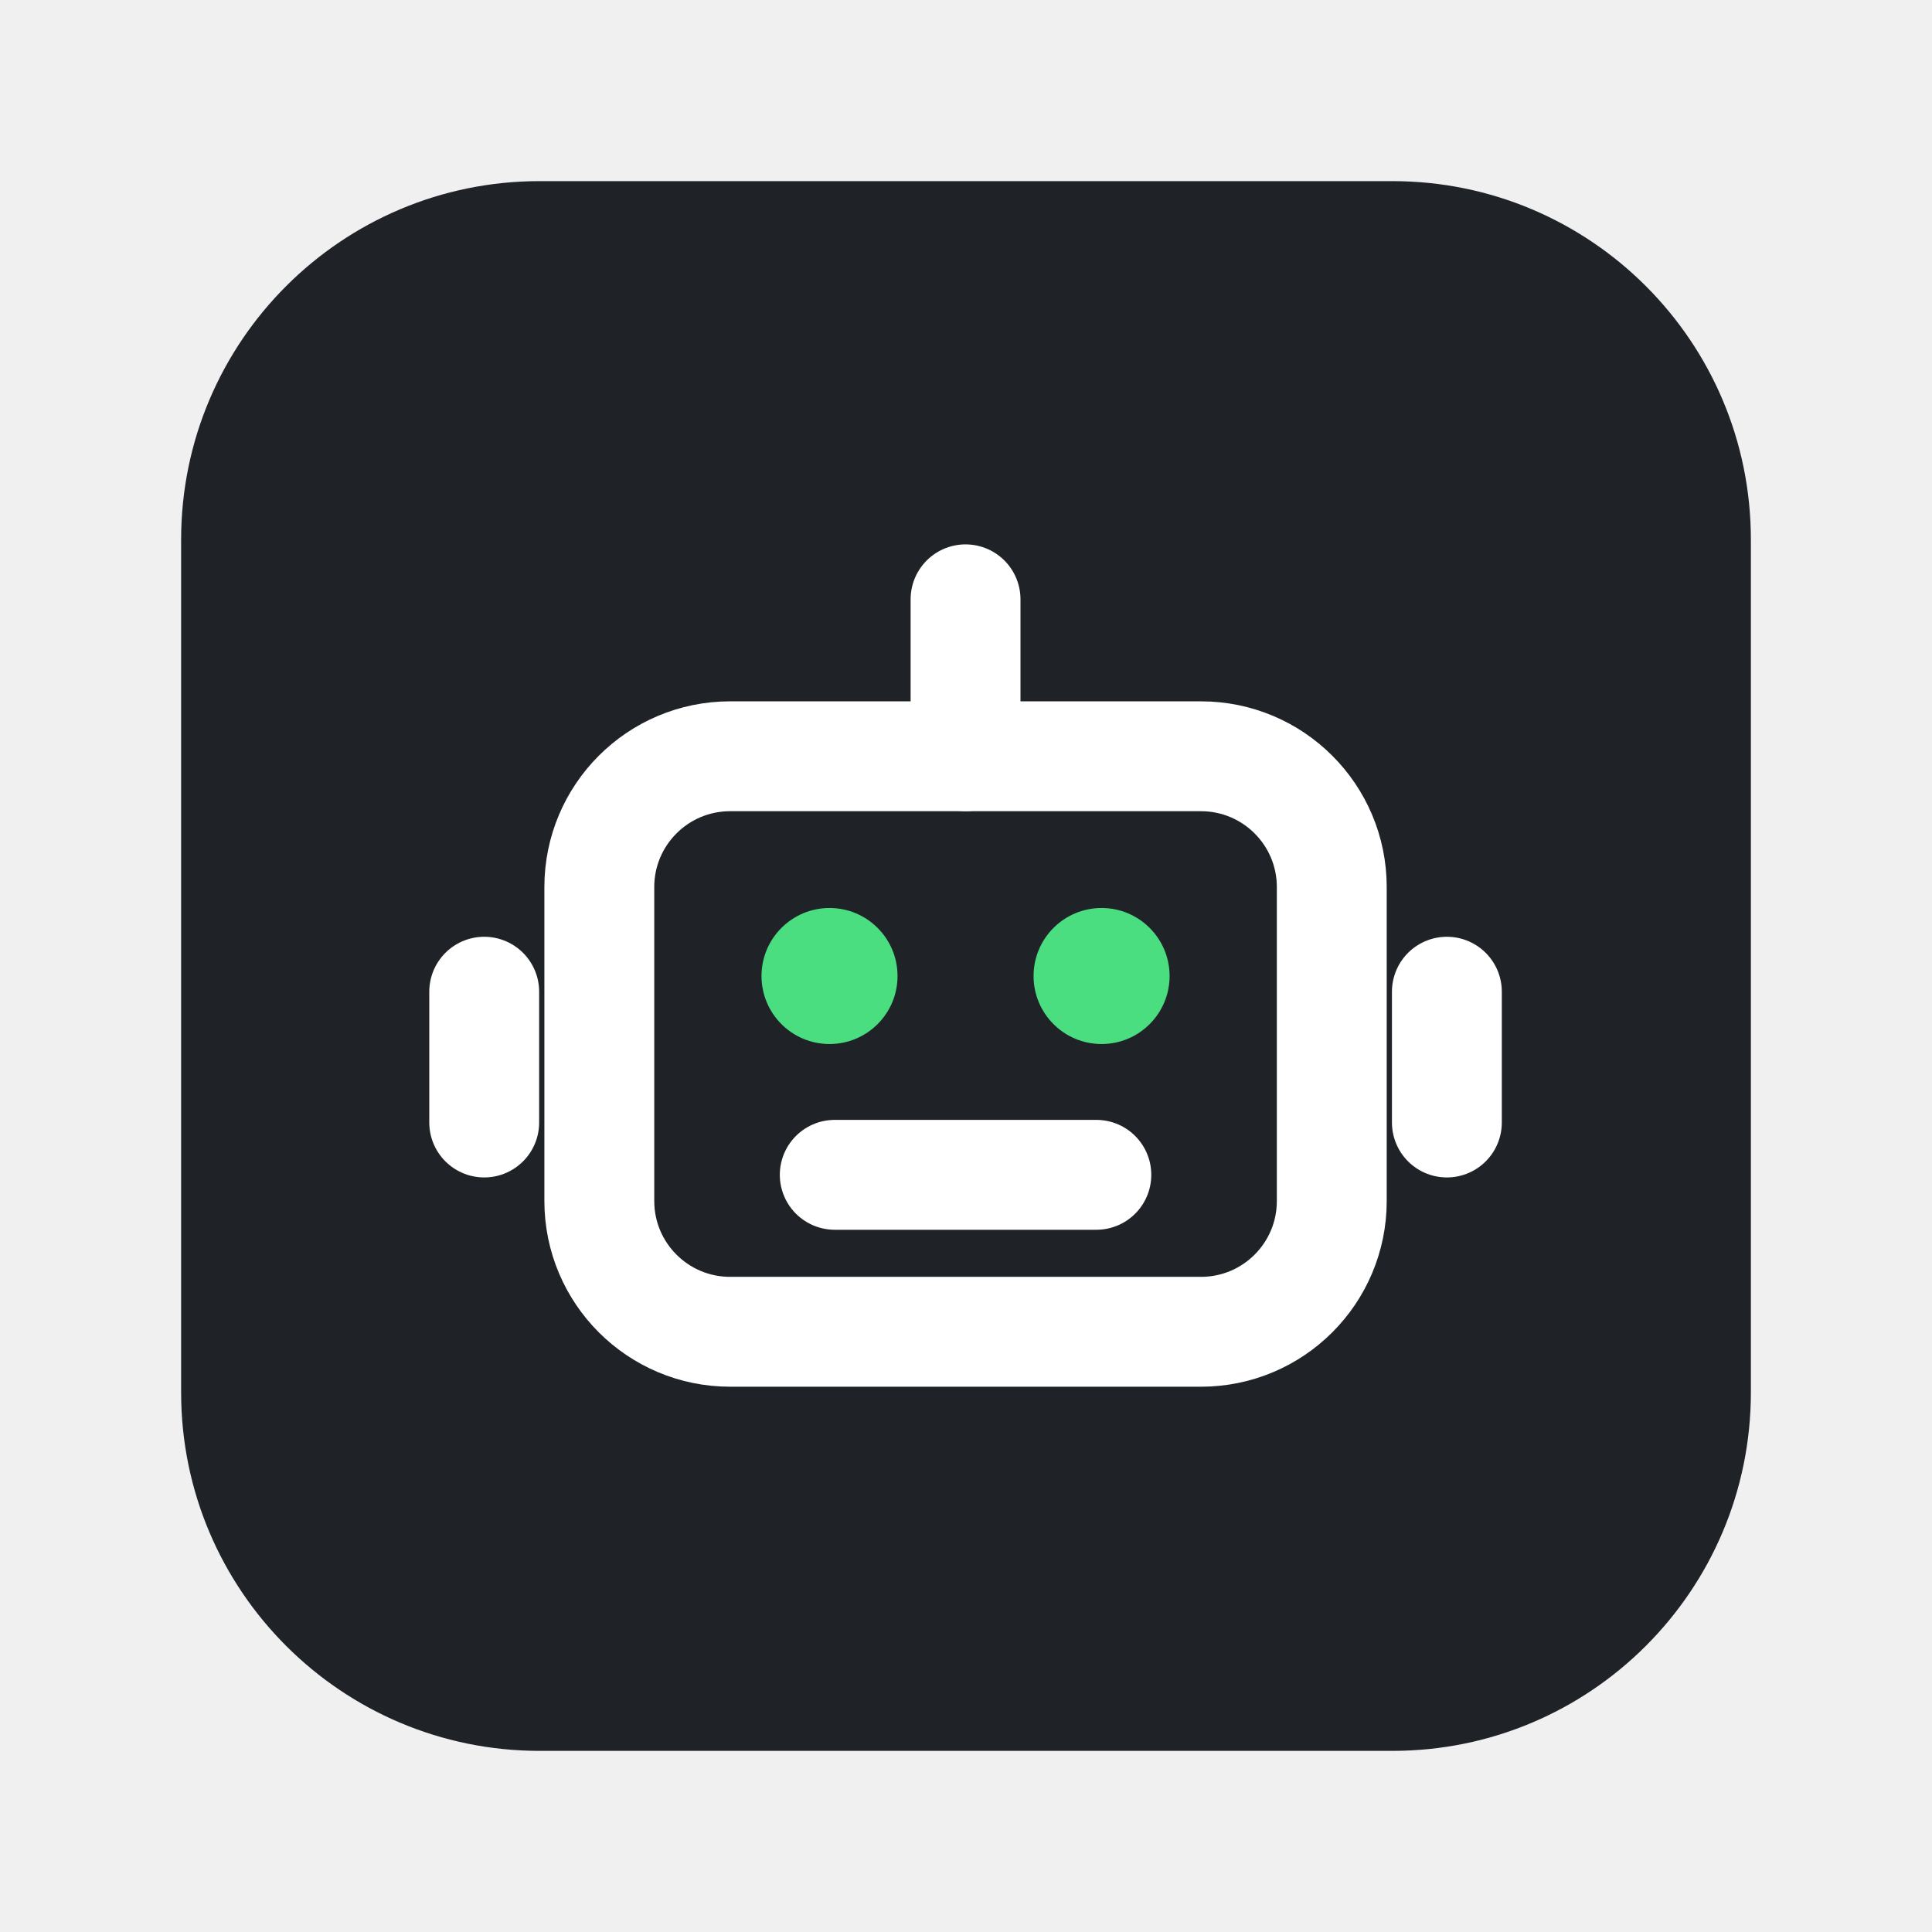
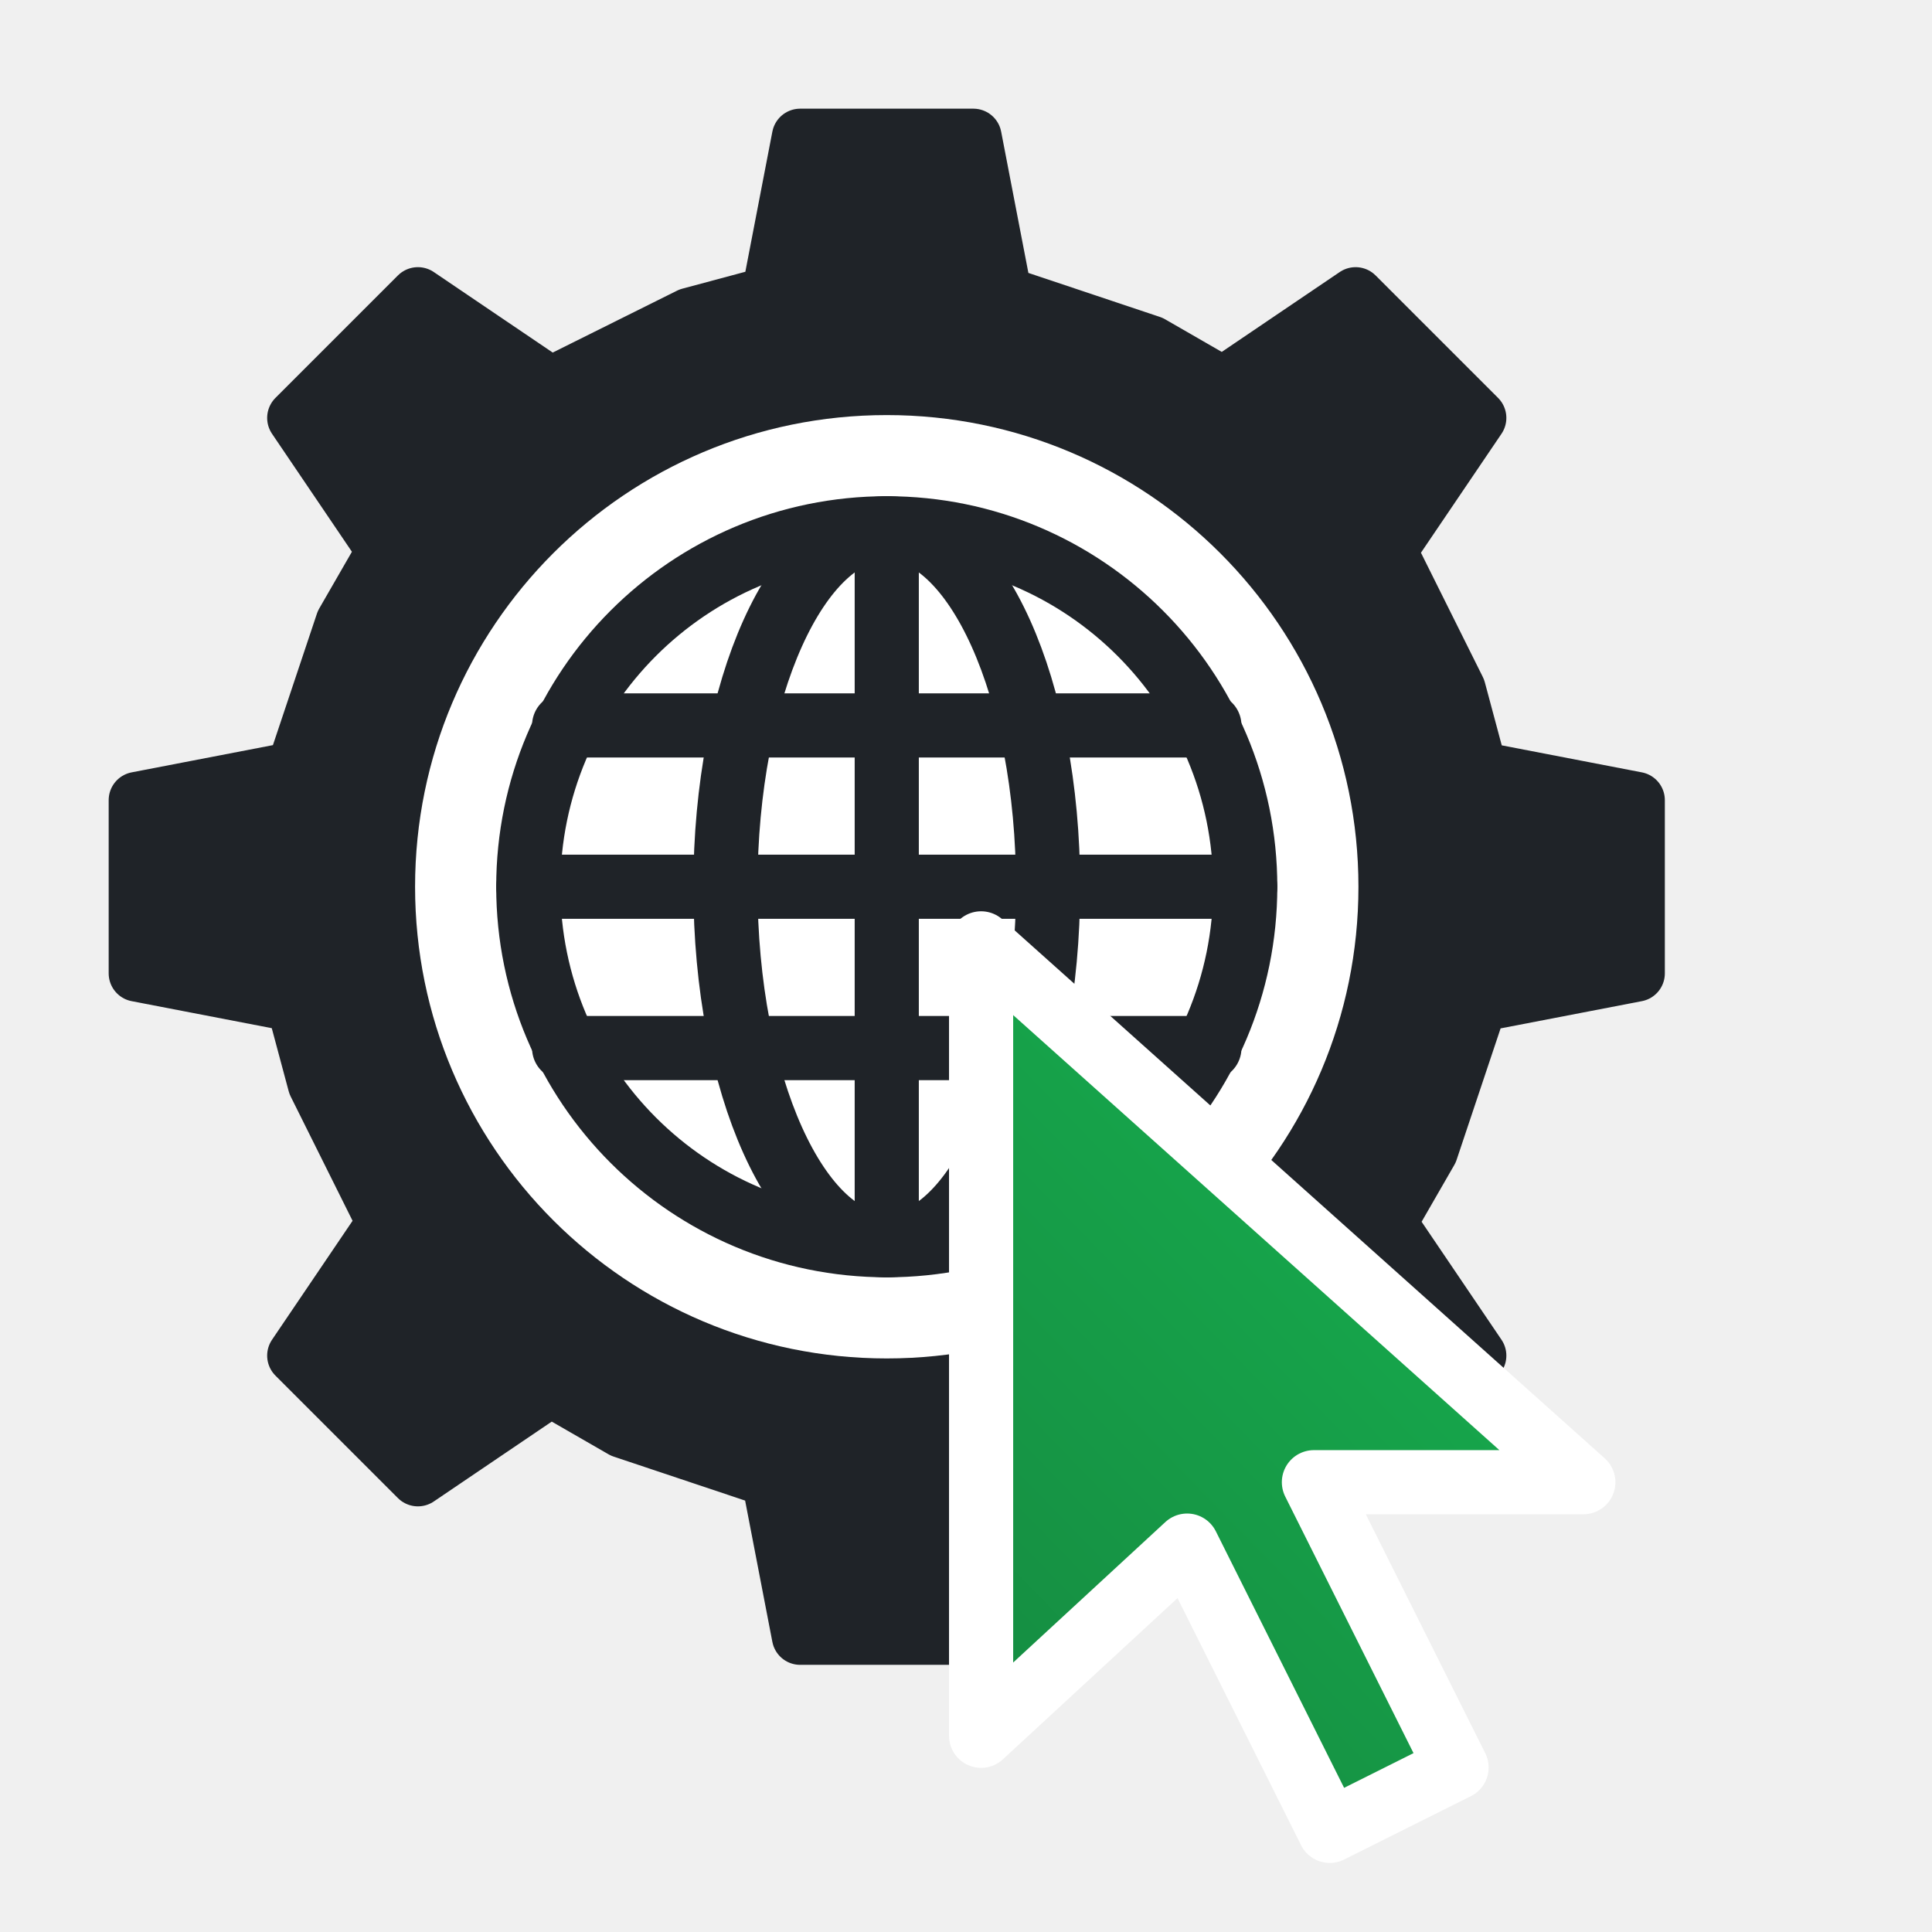
<svg xmlns="http://www.w3.org/2000/svg" width="128" height="128" viewBox="0 0 1024 1024" role="img" aria-label="LeadsGhr Scraper logo">
-   <rect x="96" y="96" width="832" height="832" rx="190" fill="#1F2328" />
-   <g transform="translate(179 179) scale(27.73)" fill="none" stroke="#FFFFFF" stroke-width="2.1" stroke-linecap="round" stroke-linejoin="round">
-     <path d="M7.5 8h9a2.5 2.5 0 0 1 2.5 2.5v6a2.5 2.5 0 0 1-2.5 2.5h-9A2.5 2.5 0 0 1 5 16.5v-6A2.5 2.5 0 0 1 7.5 8z" />
-     <path d="M12 8V5" />
-     <path d="M2.8 12.5v2.5" />
-     <path d="M21.2 12.5v2.5" />
-     <path d="M9.5 16h5" />
-     <circle cx="9.4" cy="12.2" r="1.3" fill="#4ADE80" stroke="none" />
-     <circle cx="14.6" cy="12.2" r="1.3" fill="#4ADE80" stroke="none" />
+   <defs>
+     <linearGradient id="cursor" x1="900" y1="120" x2="200" y2="800" gradientUnits="userSpaceOnUse">
+       <stop offset="0" stop-color="#4ADE80" />
+       <stop offset="0.55" stop-color="#16A34A" />
+       <stop offset="1" stop-color="#15803D" />
+     </linearGradient>
+   </defs>
+   <path d="M365.5 167.5 L408.0 156.1 L424.1 72.6 L515.9 72.6 L532.0 156.1 L610.0 182.2 L648.2 204.2 L718.5 156.6 L783.4 221.5 L735.8 291.8 L772.5 365.5 L783.9 408.0 L867.4 424.1 L867.4 515.9 L783.9 532.0 L757.8 610.0 L735.8 648.2 L783.4 718.5 L718.5 783.4 L648.2 735.8 L574.5 772.5 L532.0 783.9 L515.9 867.4 L424.1 867.4 L408.0 783.9 L330.0 757.8 L291.8 735.8 L221.5 783.4 L156.6 718.5 L204.2 648.2 L167.5 574.5 L156.1 532.0 L72.6 515.9 L72.6 424.1 L156.1 408.0 L182.2 330.0 L204.2 291.8 L156.6 221.5 L221.5 156.6 L291.8 204.2 Z" fill="#1F2328" stroke="#1F2328" stroke-width="30" stroke-linejoin="round" />
+   <circle cx="470" cy="470" r="250" fill="#FFFFFF" />
+   <g fill="none" stroke="#1F2328" stroke-width="34" stroke-linecap="round">
+     <circle cx="470" cy="470" r="190" />
+     <path d="M280 470 H660" />
+     <path d="M299 384.5 H641 M299 555.5 H641" />
+     <ellipse cx="470" cy="470" rx="85.5" ry="190" />
+     <path d="M470 280 V660" />
  </g>
+   <path d="M520.0 500.0 L520.0 920.0 L629.2 819.2 L704.8 970.4 L772.0 936.8 L696.4 785.6 L839.2 785.6 Z" fill="url(#cursor)" stroke="#FFFFFF" stroke-width="34" stroke-linejoin="round" />
</svg>
